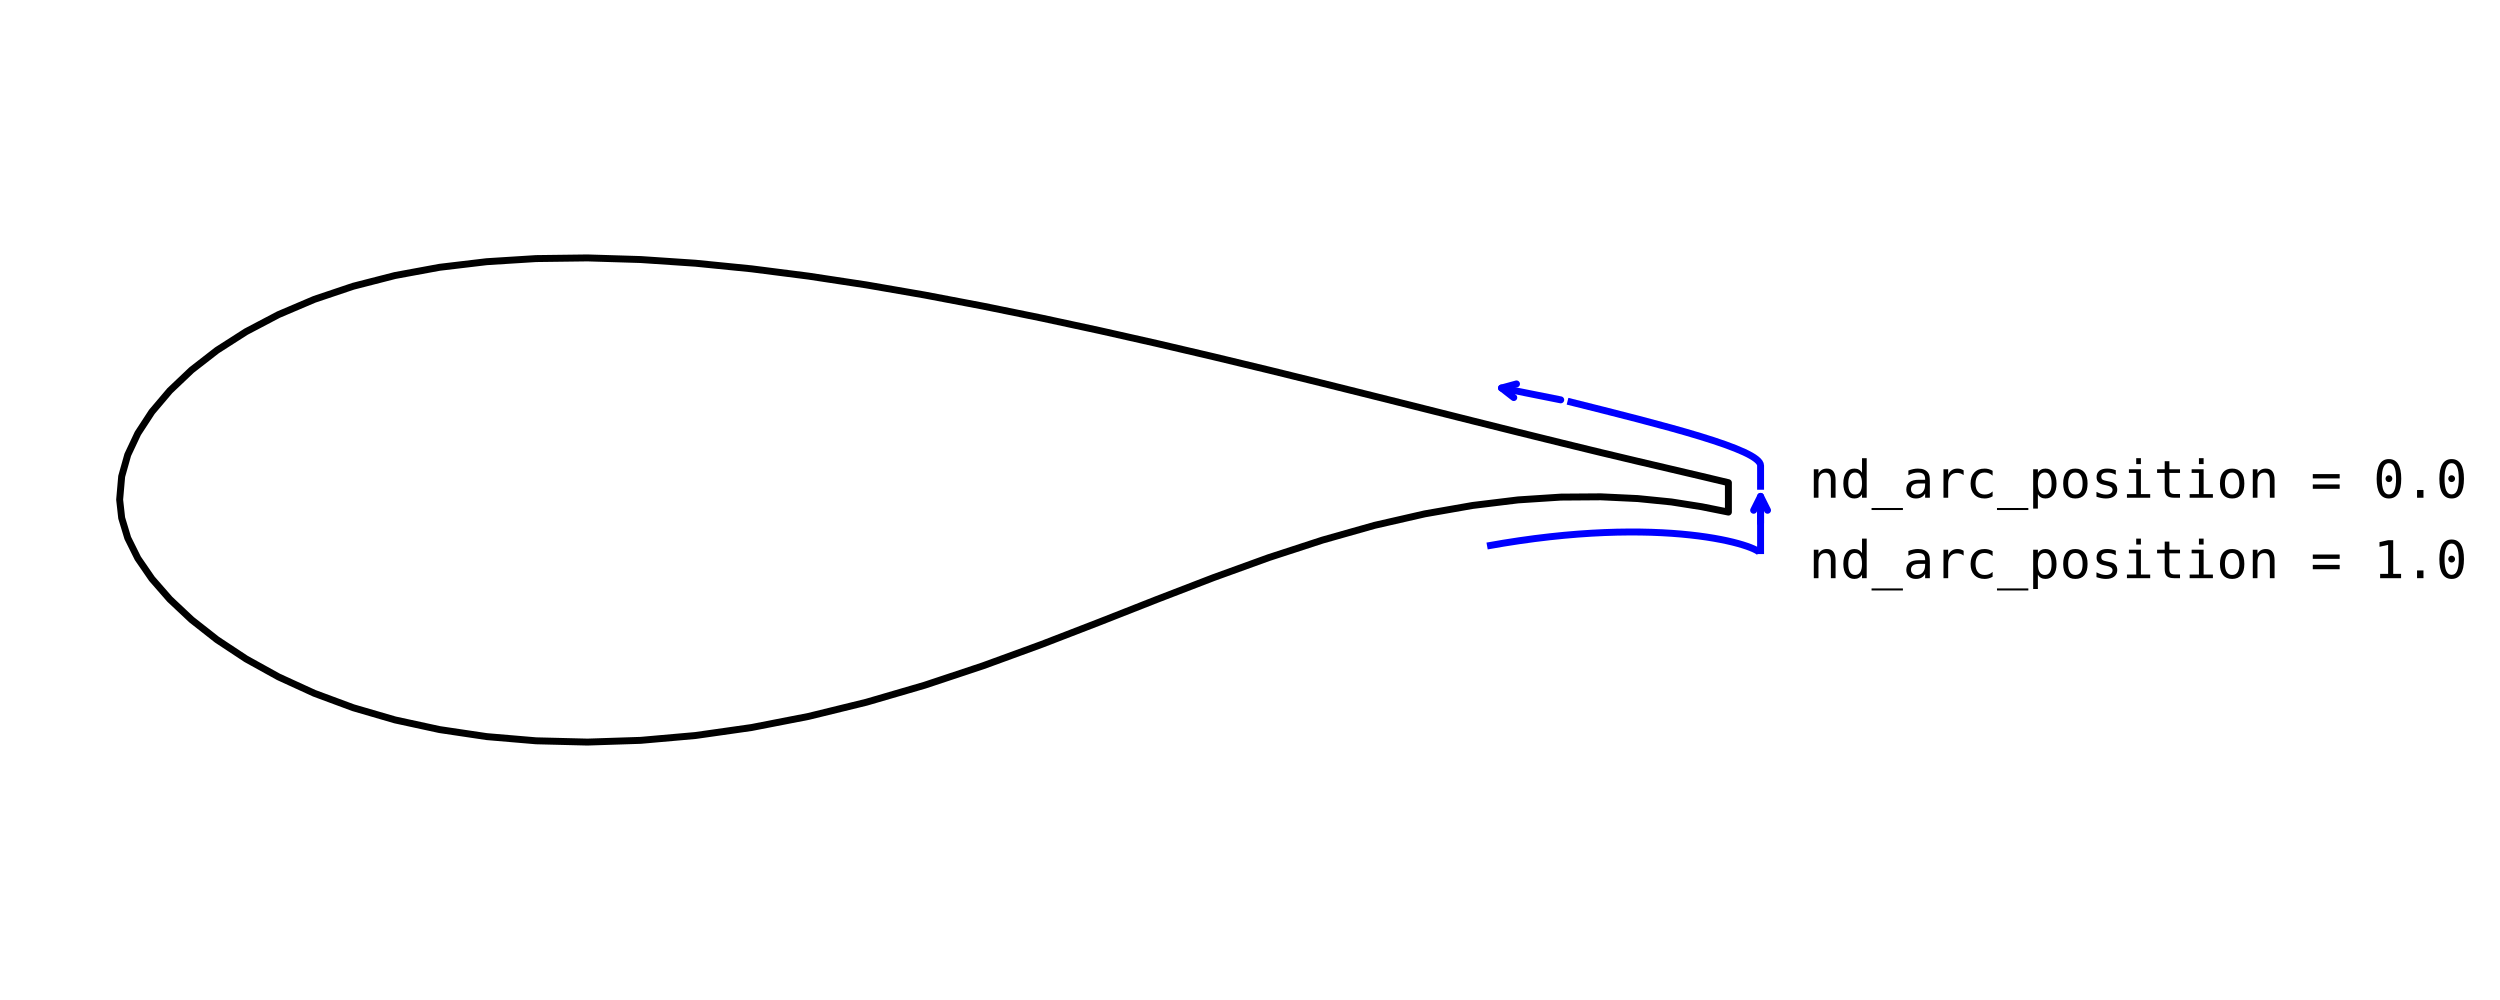
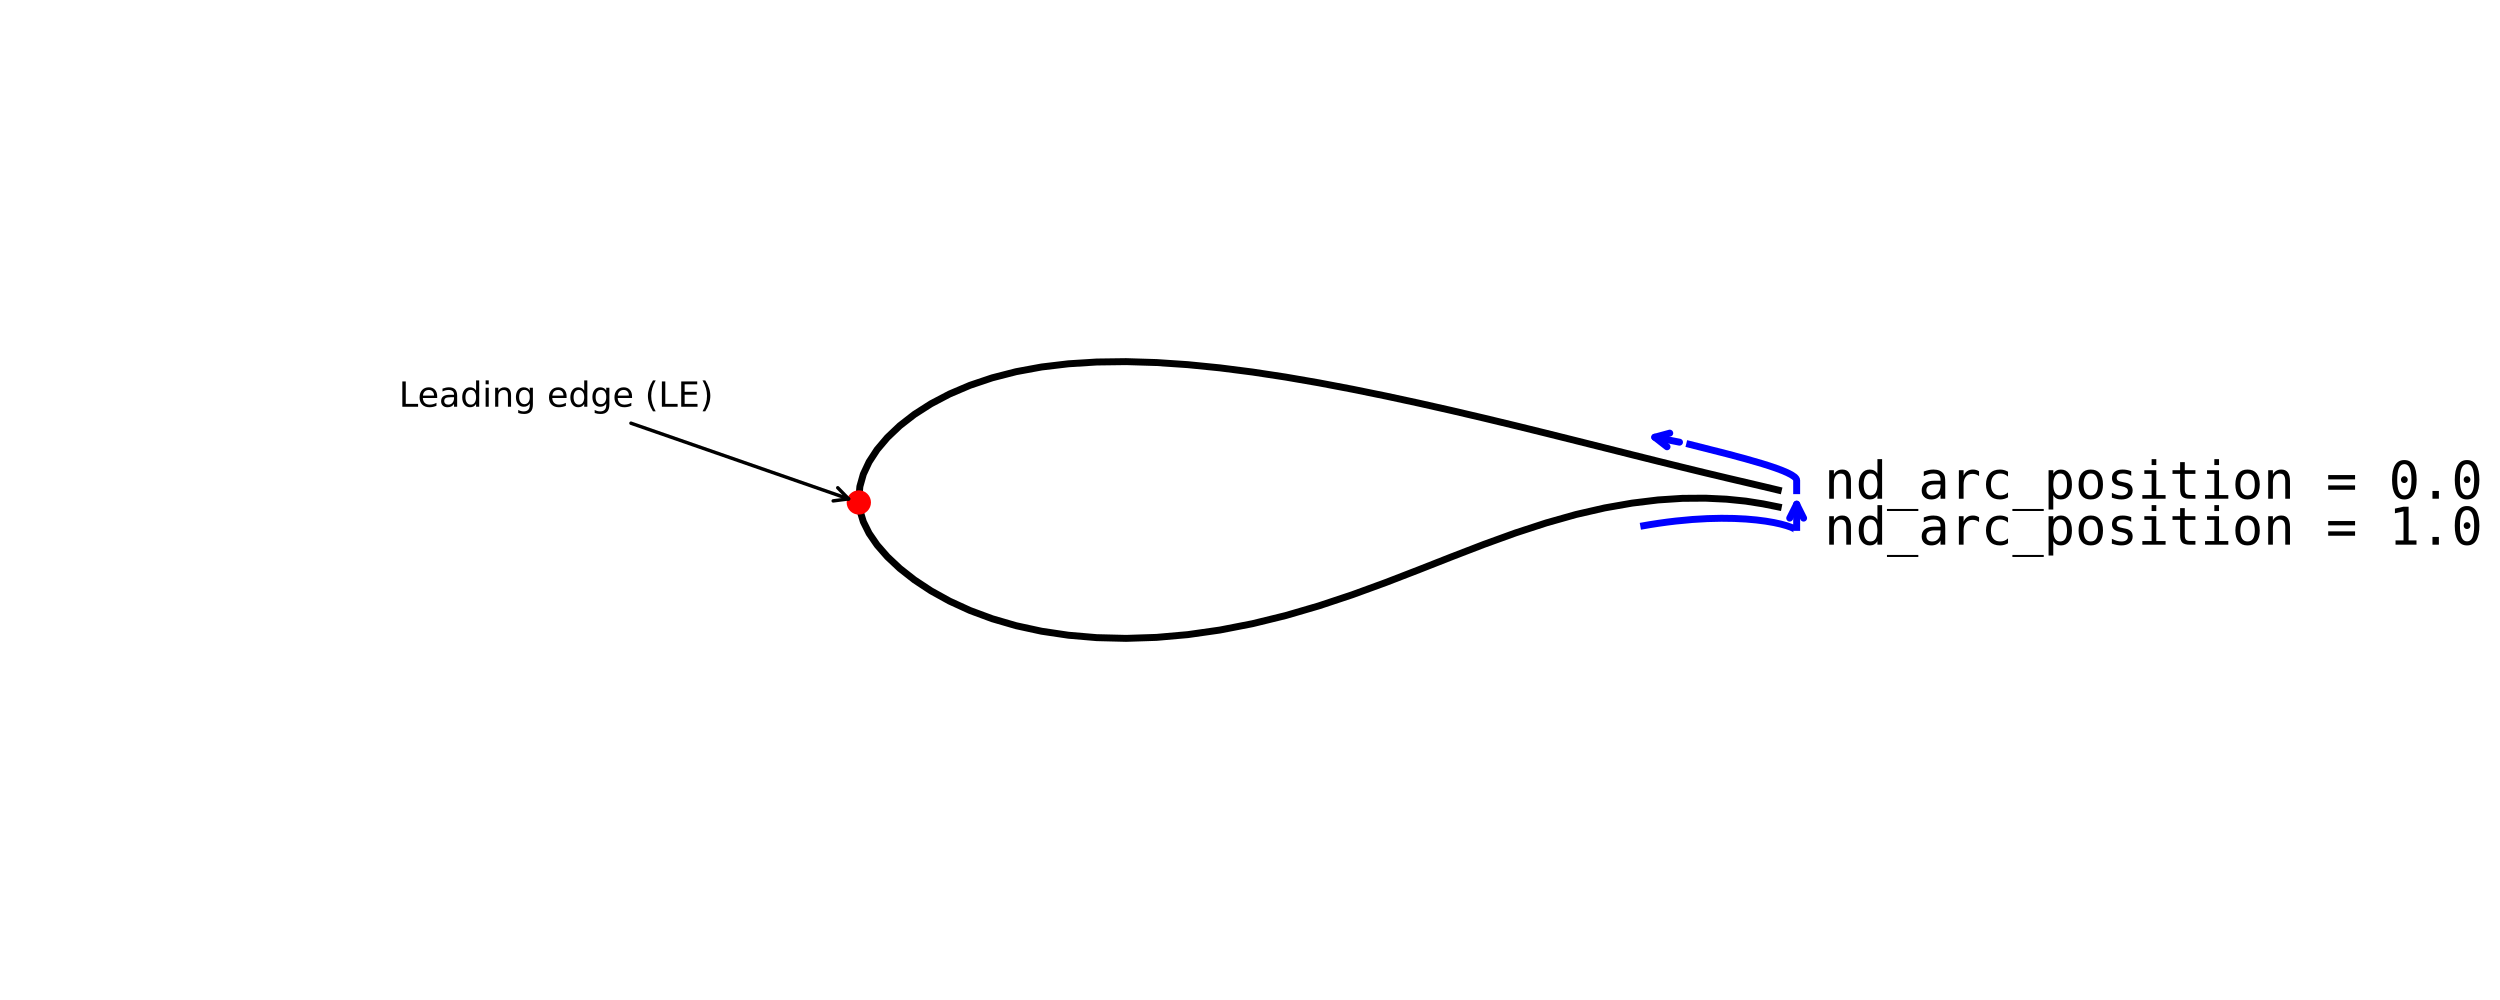
<svg xmlns="http://www.w3.org/2000/svg" xmlns:xlink="http://www.w3.org/1999/xlink" width="720pt" height="288pt" viewBox="0 0 720 288" version="1.1">
  <defs>
    <style type="text/css">*{stroke-linejoin: round; stroke-linecap: butt}</style>
  </defs>
  <g id="figure_1">
    <g id="patch_1">
      <path d="M 0 288  L 720 288  L 720 0  L 0 0  z " style="fill: #ffffff" />
    </g>
    <g id="axes_1">
      <g id="patch_2">
-         <path d="M 507.047 141.035  L 507.047 134.085  C 507.047 129.451 479.247 122.502 451.448 115.552  " clip-path="url(#p54e25b7409)" style="fill: none; stroke: #0000ff; stroke-width: 2; stroke-linejoin: miter" />
+         <path d="M 517.438 142.305  L 517.438 138.332  C 517.438 135.684 501.548 131.712 485.658 127.739  " clip-path="url(#p013ecb61e5)" style="fill: none; stroke: #0000ff; stroke-width: 2; stroke-linejoin: miter" />
      </g>
      <g id="patch_3">
-         <path d="M 449.488 115.16  Q 439.865 113.235 432.434 111.749  " clip-path="url(#p54e25b7409)" style="fill: none; stroke: #0000ff; stroke-width: 2; stroke-linecap: round" />
-         <path d="M 435.964 114.495  L 432.434 111.749  L 436.749 110.572  " clip-path="url(#p54e25b7409)" style="fill: none; stroke: #0000ff; stroke-width: 2; stroke-linecap: round" />
+         <path d="M 483.696 127.347  Q 479.038 126.415 476.573 125.922  " clip-path="url(#p013ecb61e5)" style="fill: none; stroke: #0000ff; stroke-width: 2; stroke-linecap: round" />
+         <path d="M 480.103 128.668  L 476.573 125.922  L 480.887 124.745  " clip-path="url(#p013ecb61e5)" style="fill: none; stroke: #0000ff; stroke-width: 2; stroke-linecap: round" />
      </g>
      <g id="patch_4">
-         <path d="M 428.282 157.251  C 479.247 147.984 507.047 157.251 507.047 159.567  L 507.047 145.668  " clip-path="url(#p54e25b7409)" style="fill: none; stroke: #0000ff; stroke-width: 2; stroke-linejoin: miter" />
+         <path d="M 472.417 151.574  C 501.548 146.277 517.438 151.574 517.438 152.898  L 517.438 144.953  " clip-path="url(#p013ecb61e5)" style="fill: none; stroke: #0000ff; stroke-width: 2; stroke-linejoin: miter" />
      </g>
      <g id="patch_5">
-         <path d="M 507.047 150.619  Q 507.047 145.669 507.047 142.956  " clip-path="url(#p54e25b7409)" style="fill: none; stroke: #0000ff; stroke-width: 2; stroke-linecap: round" />
-         <path d="M 505.047 146.956  L 507.047 142.956  L 509.047 146.956  " clip-path="url(#p54e25b7409)" style="fill: none; stroke: #0000ff; stroke-width: 2; stroke-linecap: round" />
+         <path d="M 517.438 146.928  Q 517.438 144.955 517.438 145.218  " clip-path="url(#p013ecb61e5)" style="fill: none; stroke: #0000ff; stroke-width: 2; stroke-linecap: round" />
+         <path d="M 515.438 149.218  L 517.438 145.218  L 519.438 149.218  " clip-path="url(#p013ecb61e5)" style="fill: none; stroke: #0000ff; stroke-width: 2; stroke-linecap: round" />
      </g>
      <g id="line2d_1">
-         <path d="M 497.78 143.351  L 497.78 139.01  L 490.08 137.175  L 481.365 135.127  L 471.667 132.852  L 461.043 130.323  L 449.539 127.519  L 437.21 124.475  L 424.116 121.204  L 410.323 117.738  L 395.89 114.12  L 380.892 110.381  L 365.399 106.568  L 349.484 102.736  L 333.225 98.932  L 316.699 95.207  L 299.987 91.602  L 283.168 88.174  L 266.321 84.968  L 249.53 82.058  L 232.874 79.524  L 216.435 77.42  L 200.288 75.808  L 184.512 74.747  L 169.185 74.279  L 154.377 74.473  L 140.158 75.368  L 126.605 76.98  L 113.771 79.348  L 101.725 82.442  L 90.526 86.214  L 80.222 90.602  L 70.867 95.522  L 62.5 100.878  L 55.17 106.572  L 48.906 112.517  L 43.74 118.614  L 39.695 124.814  L 36.79 130.994  L 35.043 137.207  L 34.459 143.902  L 35.043 149.17  L 36.79 154.943  L 39.695 160.791  L 43.74 166.68  L 48.906 172.596  L 55.17 178.481  L 62.5 184.24  L 70.867 189.767  L 80.222 194.947  L 90.526 199.668  L 101.725 203.824  L 113.771 207.336  L 126.605 210.121  L 140.158 212.141  L 154.377 213.351  L 169.185 213.721  L 184.512 213.221  L 200.288 211.83  L 216.435 209.528  L 232.874 206.322  L 249.53 202.24  L 266.321 197.338  L 283.168 191.732  L 299.987 185.588  L 316.699 179.129  L 333.225 172.624  L 349.484 166.36  L 365.399 160.596  L 380.892 155.541  L 395.89 151.297  L 410.323 147.994  L 424.116 145.57  L 437.21 143.972  L 449.539 143.166  L 461.043 143.082  L 471.667 143.587  L 481.365 144.56  L 490.08 145.936  L 497.78 147.479  L 497.78 143.351  " clip-path="url(#p54e25b7409)" style="fill: none; stroke: #000000; stroke-width: 2; stroke-linecap: square" />
+         <path d="M 512.142 141.148  L 507.74 140.099  L 502.759 138.928  L 497.215 137.628  L 491.143 136.182  L 484.567 134.58  L 477.52 132.84  L 470.035 130.97  L 462.151 128.989  L 453.902 126.921  L 445.329 124.783  L 436.473 122.604  L 427.376 120.414  L 418.083 118.239  L 408.636 116.11  L 399.083 114.05  L 389.47 112.09  L 379.84 110.257  L 370.243 108.594  L 360.722 107.145  L 351.326 105.943  L 342.096 105.022  L 333.078 104.415  L 324.318 104.148  L 315.854 104.259  L 307.726 104.77  L 299.979 105.692  L 292.643 107.045  L 285.758 108.814  L 279.357 110.97  L 273.467 113.478  L 268.12 116.29  L 263.337 119.352  L 259.147 122.606  L 255.566 126.004  L 252.613 129.489  L 250.301 133.033  L 248.641 136.566  L 247.643 140.117  L 247.309 143.944  L 247.643 146.955  L 248.641 150.255  L 250.301 153.597  L 252.613 156.964  L 255.566 160.346  L 259.147 163.709  L 263.337 167.001  L 268.12 170.16  L 273.467 173.121  L 279.357 175.82  L 285.758 178.195  L 292.643 180.203  L 299.979 181.794  L 307.726 182.949  L 315.854 183.641  L 324.318 183.852  L 333.078 183.566  L 342.096 182.772  L 351.326 181.455  L 360.722 179.623  L 370.243 177.29  L 379.84 174.488  L 389.47 171.283  L 399.083 167.772  L 408.636 164.08  L 418.083 160.362  L 427.376 156.781  L 436.473 153.486  L 445.329 150.597  L 453.902 148.171  L 462.151 146.283  L 470.035 144.898  L 477.52 143.984  L 484.567 143.523  L 491.143 143.475  L 497.215 143.764  L 502.759 144.32  L 507.74 145.107  L 512.142 145.989  " clip-path="url(#p013ecb61e5)" style="fill: none; stroke: #000000; stroke-width: 2; stroke-linecap: square" />
+       </g>
+       <g id="line2d_2">
+         <defs>
+           <path id="m962b1db6dd" d="M 0 3  C 0.796 3 1.559 2.684 2.121 2.121  C 2.684 1.559 3 0.796 3 0  C 3 -0.796 2.684 -1.559 2.121 -2.121  C 1.559 -2.684 0.796 -3 0 -3  C -0.796 -3 -1.559 -2.684 -2.121 -2.121  C -2.684 -1.559 -3 -0.796 -3 0  C -3 0.796 -2.684 1.559 -2.121 2.121  C -1.559 2.684 -0.796 3 0 3  z " style="stroke: #ff0000" />
+         </defs>
+         <g clip-path="url(#p013ecb61e5)">
+           <use xlink:href="#m962b1db6dd" x="247.339" y="144.705" style="fill: #ff0000; stroke: #ff0000" />
+         </g>
      </g>
      <g id="text_1">
-         <g transform="translate(520.9461 143.3511) scale(0.15 -0.15)">
+         <g transform="translate(525.3833 143.6291) scale(0.15 -0.15)">
          <defs>
            <path id="DejaVuSansMono-6e" d="M 3284 2169  L 3284 0  L 2706 0  L 2706 2169  Q 2706 2641 2540 2862  Q 2375 3084 2022 3084  Q 1619 3084 1401 2798  Q 1184 2513 1184 1978  L 1184 0  L 609 0  L 609 3500  L 1184 3500  L 1184 2975  Q 1338 3275 1600 3429  Q 1863 3584 2222 3584  Q 2756 3584 3020 3232  Q 3284 2881 3284 2169  z " transform="scale(0.015625)" />
            <path id="DejaVuSansMono-64" d="M 2681 3053  L 2681 4863  L 3256 4863  L 3256 0  L 2681 0  L 2681 441  Q 2538 181 2298 45  Q 2059 -91 1747 -91  Q 1113 -91 748 401  Q 384 894 384 1759  Q 384 2613 750 3098  Q 1116 3584 1747 3584  Q 2063 3584 2303 3448  Q 2544 3313 2681 3053  z M 991 1747  Q 991 1078 1203 737  Q 1416 397 1831 397  Q 2247 397 2464 740  Q 2681 1084 2681 1747  Q 2681 2413 2464 2755  Q 2247 3097 1831 3097  Q 1416 3097 1203 2756  Q 991 2416 991 1747  z " transform="scale(0.015625)" />
            <path id="DejaVuSansMono-5f" d="M 3853 -1259  L 3853 -1509  L 0 -1509  L 0 -1259  L 3853 -1259  z " transform="scale(0.015625)" />
            <path id="DejaVuSansMono-61" d="M 2194 1759  L 2003 1759  Q 1500 1759 1245 1582  Q 991 1406 991 1056  Q 991 741 1181 566  Q 1372 391 1709 391  Q 2184 391 2456 720  Q 2728 1050 2731 1631  L 2731 1759  L 2194 1759  z M 3309 1997  L 3309 0  L 2731 0  L 2731 519  Q 2547 206 2267 57  Q 1988 -91 1588 -91  Q 1053 -91 734 211  Q 416 513 416 1019  Q 416 1603 808 1906  Q 1200 2209 1959 2209  L 2731 2209  L 2731 2300  Q 2728 2719 2518 2908  Q 2309 3097 1850 3097  Q 1556 3097 1256 3012  Q 956 2928 672 2766  L 672 3341  Q 991 3463 1283 3523  Q 1575 3584 1850 3584  Q 2284 3584 2592 3456  Q 2900 3328 3091 3072  Q 3209 2916 3259 2686  Q 3309 2456 3309 1997  z " transform="scale(0.015625)" />
            <path id="DejaVuSansMono-72" d="M 3609 2778  Q 3425 2922 3234 2987  Q 3044 3053 2816 3053  Q 2278 3053 1993 2715  Q 1709 2378 1709 1741  L 1709 0  L 1131 0  L 1131 3500  L 1709 3500  L 1709 2816  Q 1853 3188 2151 3386  Q 2450 3584 2859 3584  Q 3072 3584 3256 3531  Q 3441 3478 3609 3366  L 3609 2778  z " transform="scale(0.015625)" />
            <path id="DejaVuSansMono-63" d="M 3316 178  Q 3084 44 2839 -23  Q 2594 -91 2338 -91  Q 1525 -91 1067 396  Q 609 884 609 1747  Q 609 2609 1067 3096  Q 1525 3584 2338 3584  Q 2591 3584 2831 3518  Q 3072 3453 3316 3316  L 3316 2713  Q 3088 2916 2858 3006  Q 2628 3097 2338 3097  Q 1797 3097 1506 2747  Q 1216 2397 1216 1747  Q 1216 1100 1508 748  Q 1800 397 2338 397  Q 2638 397 2875 489  Q 3113 581 3316 775  L 3316 178  z " transform="scale(0.015625)" />
            <path id="DejaVuSansMono-70" d="M 1172 441  L 1172 -1331  L 594 -1331  L 594 3500  L 1172 3500  L 1172 3053  Q 1316 3313 1555 3448  Q 1794 3584 2106 3584  Q 2741 3584 3102 3093  Q 3463 2603 3463 1734  Q 3463 881 3100 395  Q 2738 -91 2106 -91  Q 1788 -91 1548 45  Q 1309 181 1172 441  z M 2859 1747  Q 2859 2416 2648 2756  Q 2438 3097 2022 3097  Q 1603 3097 1387 2755  Q 1172 2413 1172 1747  Q 1172 1084 1387 740  Q 1603 397 2022 397  Q 2438 397 2648 737  Q 2859 1078 2859 1747  z " transform="scale(0.015625)" />
            <path id="DejaVuSansMono-6f" d="M 1925 3097  Q 1488 3097 1263 2756  Q 1038 2416 1038 1747  Q 1038 1081 1263 739  Q 1488 397 1925 397  Q 2366 397 2591 739  Q 2816 1081 2816 1747  Q 2816 2416 2591 2756  Q 2366 3097 1925 3097  z M 1925 3584  Q 2653 3584 3039 3112  Q 3425 2641 3425 1747  Q 3425 850 3040 379  Q 2656 -91 1925 -91  Q 1197 -91 812 379  Q 428 850 428 1747  Q 428 2641 812 3112  Q 1197 3584 1925 3584  z " transform="scale(0.015625)" />
            <path id="DejaVuSansMono-73" d="M 3041 3378  L 3041 2816  Q 2794 2959 2544 3031  Q 2294 3103 2034 3103  Q 1644 3103 1451 2976  Q 1259 2850 1259 2591  Q 1259 2356 1403 2240  Q 1547 2125 2119 2016  L 2350 1972  Q 2778 1891 2998 1647  Q 3219 1403 3219 1013  Q 3219 494 2850 201  Q 2481 -91 1825 -91  Q 1566 -91 1281 -36  Q 997 19 666 128  L 666 722  Q 988 556 1281 473  Q 1575 391 1838 391  Q 2219 391 2428 545  Q 2638 700 2638 978  Q 2638 1378 1872 1531  L 1847 1538  L 1631 1581  Q 1134 1678 906 1908  Q 678 2138 678 2534  Q 678 3038 1018 3311  Q 1359 3584 1991 3584  Q 2272 3584 2531 3532  Q 2791 3481 3041 3378  z " transform="scale(0.015625)" />
            <path id="DejaVuSansMono-69" d="M 800 3500  L 2272 3500  L 2272 447  L 3413 447  L 3413 0  L 556 0  L 556 447  L 1697 447  L 1697 3053  L 800 3053  L 800 3500  z M 1697 4863  L 2272 4863  L 2272 4134  L 1697 4134  L 1697 4863  z " transform="scale(0.015625)" />
            <path id="DejaVuSansMono-74" d="M 1919 4494  L 1919 3500  L 3225 3500  L 3225 3053  L 1919 3053  L 1919 1153  Q 1919 766 2066 612  Q 2213 459 2578 459  L 3225 459  L 3225 0  L 2522 0  Q 1875 0 1609 259  Q 1344 519 1344 1153  L 1344 3053  L 409 3053  L 409 3500  L 1344 3500  L 1344 4494  L 1919 4494  z " transform="scale(0.015625)" />
            <path id="DejaVuSansMono-20" transform="scale(0.015625)" />
            <path id="DejaVuSansMono-3d" d="M 275 1638  L 3578 1638  L 3578 1100  L 275 1100  L 275 1638  z M 275 2906  L 3578 2906  L 3578 2375  L 275 2375  L 275 2906  z " transform="scale(0.015625)" />
            <path id="DejaVuSansMono-30" d="M 1509 2344  Q 1509 2516 1629 2641  Q 1750 2766 1919 2766  Q 2094 2766 2219 2641  Q 2344 2516 2344 2344  Q 2344 2169 2220 2047  Q 2097 1925 1919 1925  Q 1744 1925 1626 2044  Q 1509 2163 1509 2344  z M 1925 4250  Q 1484 4250 1267 3775  Q 1050 3300 1050 2328  Q 1050 1359 1267 884  Q 1484 409 1925 409  Q 2369 409 2586 884  Q 2803 1359 2803 2328  Q 2803 3300 2586 3775  Q 2369 4250 1925 4250  z M 1925 4750  Q 2672 4750 3055 4137  Q 3438 3525 3438 2328  Q 3438 1134 3055 521  Q 2672 -91 1925 -91  Q 1178 -91 797 521  Q 416 1134 416 2328  Q 416 3525 797 4137  Q 1178 4750 1925 4750  z " transform="scale(0.015625)" />
            <path id="DejaVuSansMono-2e" d="M 1528 953  L 2316 953  L 2316 0  L 1528 0  L 1528 953  z " transform="scale(0.015625)" />
          </defs>
          <use xlink:href="#DejaVuSansMono-6e" />
          <use xlink:href="#DejaVuSansMono-64" transform="translate(60.20508 0)" />
          <use xlink:href="#DejaVuSansMono-5f" transform="translate(120.4102 0)" />
          <use xlink:href="#DejaVuSansMono-61" transform="translate(180.6152 0)" />
          <use xlink:href="#DejaVuSansMono-72" transform="translate(240.8203 0)" />
          <use xlink:href="#DejaVuSansMono-63" transform="translate(301.0254 0)" />
          <use xlink:href="#DejaVuSansMono-5f" transform="translate(361.2305 0)" />
          <use xlink:href="#DejaVuSansMono-70" transform="translate(421.4355 0)" />
          <use xlink:href="#DejaVuSansMono-6f" transform="translate(481.6406 0)" />
          <use xlink:href="#DejaVuSansMono-73" transform="translate(541.8457 0)" />
          <use xlink:href="#DejaVuSansMono-69" transform="translate(602.0508 0)" />
          <use xlink:href="#DejaVuSansMono-74" transform="translate(662.2559 0)" />
          <use xlink:href="#DejaVuSansMono-69" transform="translate(722.4609 0)" />
          <use xlink:href="#DejaVuSansMono-6f" transform="translate(782.666 0)" />
          <use xlink:href="#DejaVuSansMono-6e" transform="translate(842.8711 0)" />
          <use xlink:href="#DejaVuSansMono-20" transform="translate(903.0762 0)" />
          <use xlink:href="#DejaVuSansMono-3d" transform="translate(963.2812 0)" />
          <use xlink:href="#DejaVuSansMono-20" transform="translate(1023.486 0)" />
          <use xlink:href="#DejaVuSansMono-30" transform="translate(1083.691 0)" />
          <use xlink:href="#DejaVuSansMono-2e" transform="translate(1143.896 0)" />
          <use xlink:href="#DejaVuSansMono-30" transform="translate(1204.102 0)" />
        </g>
      </g>
      <g id="text_2">
-         <g transform="translate(520.9461 166.5172) scale(0.15 -0.15)">
+         <g transform="translate(525.3833 156.8707) scale(0.15 -0.15)">
          <defs>
            <path id="DejaVuSansMono-31" d="M 844 531  L 1825 531  L 1825 4097  L 769 3859  L 769 4434  L 1819 4666  L 2450 4666  L 2450 531  L 3419 531  L 3419 0  L 844 0  L 844 531  z " transform="scale(0.015625)" />
          </defs>
          <use xlink:href="#DejaVuSansMono-6e" />
          <use xlink:href="#DejaVuSansMono-64" transform="translate(60.20508 0)" />
          <use xlink:href="#DejaVuSansMono-5f" transform="translate(120.4102 0)" />
          <use xlink:href="#DejaVuSansMono-61" transform="translate(180.6152 0)" />
          <use xlink:href="#DejaVuSansMono-72" transform="translate(240.8203 0)" />
          <use xlink:href="#DejaVuSansMono-63" transform="translate(301.0254 0)" />
          <use xlink:href="#DejaVuSansMono-5f" transform="translate(361.2305 0)" />
          <use xlink:href="#DejaVuSansMono-70" transform="translate(421.4355 0)" />
          <use xlink:href="#DejaVuSansMono-6f" transform="translate(481.6406 0)" />
          <use xlink:href="#DejaVuSansMono-73" transform="translate(541.8457 0)" />
          <use xlink:href="#DejaVuSansMono-69" transform="translate(602.0508 0)" />
          <use xlink:href="#DejaVuSansMono-74" transform="translate(662.2559 0)" />
          <use xlink:href="#DejaVuSansMono-69" transform="translate(722.4609 0)" />
          <use xlink:href="#DejaVuSansMono-6f" transform="translate(782.666 0)" />
          <use xlink:href="#DejaVuSansMono-6e" transform="translate(842.8711 0)" />
          <use xlink:href="#DejaVuSansMono-20" transform="translate(903.0762 0)" />
          <use xlink:href="#DejaVuSansMono-3d" transform="translate(963.2812 0)" />
          <use xlink:href="#DejaVuSansMono-20" transform="translate(1023.486 0)" />
          <use xlink:href="#DejaVuSansMono-31" transform="translate(1083.691 0)" />
          <use xlink:href="#DejaVuSansMono-2e" transform="translate(1143.896 0)" />
          <use xlink:href="#DejaVuSansMono-30" transform="translate(1204.102 0)" />
        </g>
      </g>
+       <g id="patch_6">
+         <path d="M 181.718 121.883  Q 213.585 132.966 244.396 143.682  " style="fill: none; stroke: #000000; stroke-linecap: round" />
+         <path d="M 241.275 140.479  L 244.396 143.682  L 239.961 144.257  " style="fill: none; stroke: #000000; stroke-linecap: round" />
+       </g>
+       <g id="text_3">
+         <g transform="translate(114.8925 117.1458) scale(0.1 -0.1)">
+           <defs>
+             <path id="DejaVuSans-4c" d="M 628 4666  L 1259 4666  L 1259 531  L 3531 531  L 3531 0  L 628 0  L 628 4666  z " transform="scale(0.015625)" />
+             <path id="DejaVuSans-65" d="M 3597 1894  L 3597 1613  L 953 1613  Q 991 1019 1311 708  Q 1631 397 2203 397  Q 2534 397 2845 478  Q 3156 559 3463 722  L 3463 178  Q 3153 47 2828 -22  Q 2503 -91 2169 -91  Q 1331 -91 842 396  Q 353 884 353 1716  Q 353 2575 817 3079  Q 1281 3584 2069 3584  Q 2775 3584 3186 3129  Q 3597 2675 3597 1894  z M 3022 2063  Q 3016 2534 2758 2815  Q 2500 3097 2075 3097  Q 1594 3097 1305 2825  Q 1016 2553 972 2059  L 3022 2063  z " transform="scale(0.015625)" />
+             <path id="DejaVuSans-61" d="M 2194 1759  Q 1497 1759 1228 1600  Q 959 1441 959 1056  Q 959 750 1161 570  Q 1363 391 1709 391  Q 2188 391 2477 730  Q 2766 1069 2766 1631  L 2766 1759  L 2194 1759  z M 3341 1997  L 3341 0  L 2766 0  L 2766 531  Q 2569 213 2275 61  Q 1981 -91 1556 -91  Q 1019 -91 701 211  Q 384 513 384 1019  Q 384 1609 779 1909  Q 1175 2209 1959 2209  L 2766 2209  L 2766 2266  Q 2766 2663 2505 2880  Q 2244 3097 1772 3097  Q 1472 3097 1187 3025  Q 903 2953 641 2809  L 641 3341  Q 956 3463 1253 3523  Q 1550 3584 1831 3584  Q 2591 3584 2966 3190  Q 3341 2797 3341 1997  z " transform="scale(0.015625)" />
+             <path id="DejaVuSans-64" d="M 2906 2969  L 2906 4863  L 3481 4863  L 3481 0  L 2906 0  L 2906 525  Q 2725 213 2448 61  Q 2172 -91 1784 -91  Q 1150 -91 751 415  Q 353 922 353 1747  Q 353 2572 751 3078  Q 1150 3584 1784 3584  Q 2172 3584 2448 3432  Q 2725 3281 2906 2969  z M 947 1747  Q 947 1113 1208 752  Q 1469 391 1925 391  Q 2381 391 2643 752  Q 2906 1113 2906 1747  Q 2906 2381 2643 2742  Q 2381 3103 1925 3103  Q 1469 3103 1208 2742  Q 947 2381 947 1747  z " transform="scale(0.015625)" />
+             <path id="DejaVuSans-69" d="M 603 3500  L 1178 3500  L 1178 0  L 603 0  L 603 3500  z M 603 4863  L 1178 4863  L 1178 4134  L 603 4134  L 603 4863  z " transform="scale(0.015625)" />
+             <path id="DejaVuSans-6e" d="M 3513 2113  L 3513 0  L 2938 0  L 2938 2094  Q 2938 2591 2744 2837  Q 2550 3084 2163 3084  Q 1697 3084 1428 2787  Q 1159 2491 1159 1978  L 1159 0  L 581 0  L 581 3500  L 1159 3500  L 1159 2956  Q 1366 3272 1645 3428  Q 1925 3584 2291 3584  Q 2894 3584 3203 3211  Q 3513 2838 3513 2113  z " transform="scale(0.015625)" />
+             <path id="DejaVuSans-67" d="M 2906 1791  Q 2906 2416 2648 2759  Q 2391 3103 1925 3103  Q 1463 3103 1205 2759  Q 947 2416 947 1791  Q 947 1169 1205 825  Q 1463 481 1925 481  Q 2391 481 2648 825  Q 2906 1169 2906 1791  z M 3481 434  Q 3481 -459 3084 -895  Q 2688 -1331 1869 -1331  Q 1566 -1331 1297 -1286  Q 1028 -1241 775 -1147  L 775 -588  Q 1028 -725 1275 -790  Q 1522 -856 1778 -856  Q 2344 -856 2625 -561  Q 2906 -266 2906 331  L 2906 616  Q 2728 306 2450 153  Q 2172 0 1784 0  Q 1141 0 747 490  Q 353 981 353 1791  Q 353 2603 747 3093  Q 1141 3584 1784 3584  Q 2172 3584 2450 3431  Q 2728 3278 2906 2969  L 2906 3500  L 3481 3500  L 3481 434  z " transform="scale(0.015625)" />
+             <path id="DejaVuSans-20" transform="scale(0.015625)" />
+             <path id="DejaVuSans-28" d="M 1984 4856  Q 1566 4138 1362 3434  Q 1159 2731 1159 2009  Q 1159 1288 1364 580  Q 1569 -128 1984 -844  L 1484 -844  Q 1016 -109 783 600  Q 550 1309 550 2009  Q 550 2706 781 3412  Q 1013 4119 1484 4856  L 1984 4856  z " transform="scale(0.015625)" />
+             <path id="DejaVuSans-45" d="M 628 4666  L 3578 4666  L 3578 4134  L 1259 4134  L 1259 2753  L 3481 2753  L 3481 2222  L 1259 2222  L 1259 531  L 3634 531  L 3634 0  L 628 0  L 628 4666  z " transform="scale(0.015625)" />
+             <path id="DejaVuSans-29" d="M 513 4856  L 1013 4856  Q 1481 4119 1714 3412  Q 1947 2706 1947 2009  Q 1947 1309 1714 600  Q 1481 -109 1013 -844  L 513 -844  Q 928 -128 1133 580  Q 1338 1288 1338 2009  Q 1338 2731 1133 3434  Q 928 4138 513 4856  z " transform="scale(0.015625)" />
+           </defs>
+           <use xlink:href="#DejaVuSans-4c" />
+           <use xlink:href="#DejaVuSans-65" transform="translate(53.96289 0)" />
+           <use xlink:href="#DejaVuSans-61" transform="translate(115.4863 0)" />
+           <use xlink:href="#DejaVuSans-64" transform="translate(176.7656 0)" />
+           <use xlink:href="#DejaVuSans-69" transform="translate(240.2422 0)" />
+           <use xlink:href="#DejaVuSans-6e" transform="translate(268.0254 0)" />
+           <use xlink:href="#DejaVuSans-67" transform="translate(331.4043 0)" />
+           <use xlink:href="#DejaVuSans-20" transform="translate(394.8809 0)" />
+           <use xlink:href="#DejaVuSans-65" transform="translate(426.668 0)" />
+           <use xlink:href="#DejaVuSans-64" transform="translate(488.1914 0)" />
+           <use xlink:href="#DejaVuSans-67" transform="translate(551.668 0)" />
+           <use xlink:href="#DejaVuSans-65" transform="translate(615.1445 0)" />
+           <use xlink:href="#DejaVuSans-20" transform="translate(676.668 0)" />
+           <use xlink:href="#DejaVuSans-28" transform="translate(708.4551 0)" />
+           <use xlink:href="#DejaVuSans-4c" transform="translate(747.4688 0)" />
+           <use xlink:href="#DejaVuSans-45" transform="translate(803.1816 0)" />
+           <use xlink:href="#DejaVuSans-29" transform="translate(866.3652 0)" />
+         </g>
+       </g>
    </g>
  </g>
  <defs>
-     <clipPath id="p54e25b7409">
-       <rect x="10.8" y="10.8" width="520.504" height="266.4" />
+     <clipPath id="p013ecb61e5">
+       <rect x="233.785" y="10.8" width="297.518" height="266.4" />
    </clipPath>
  </defs>
</svg>
